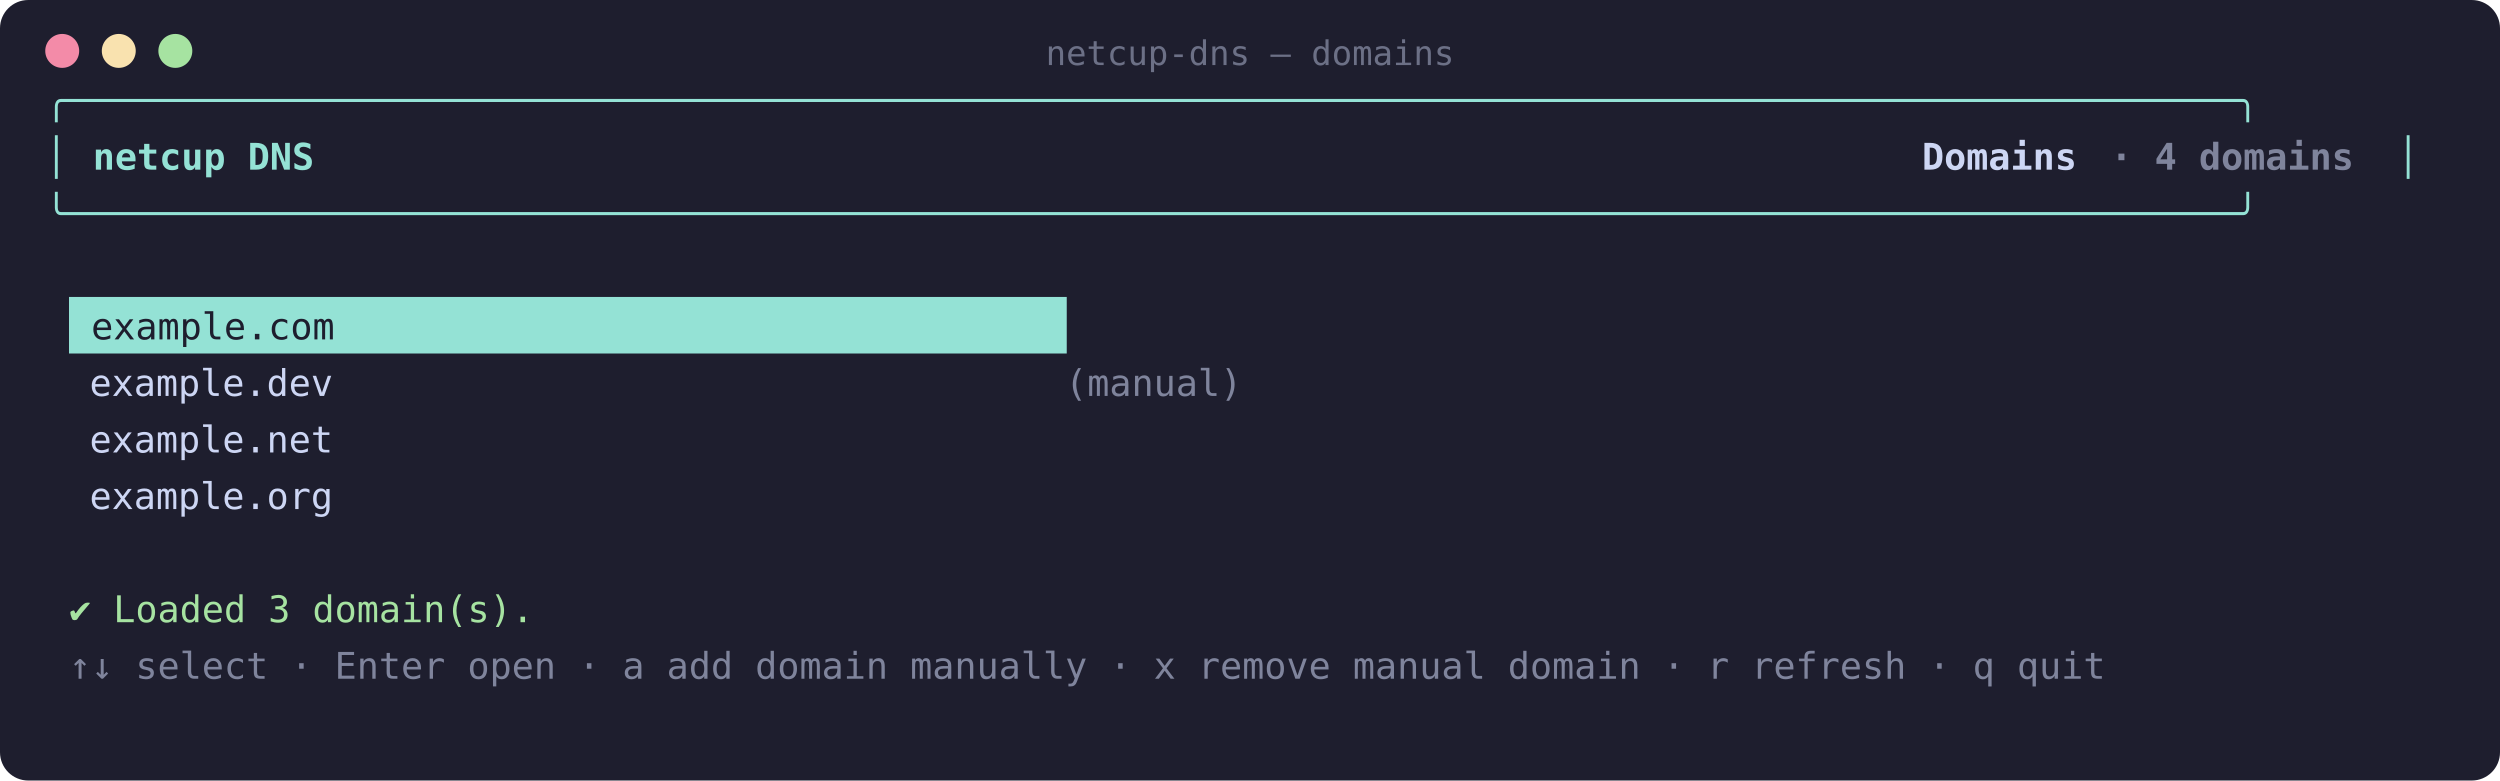
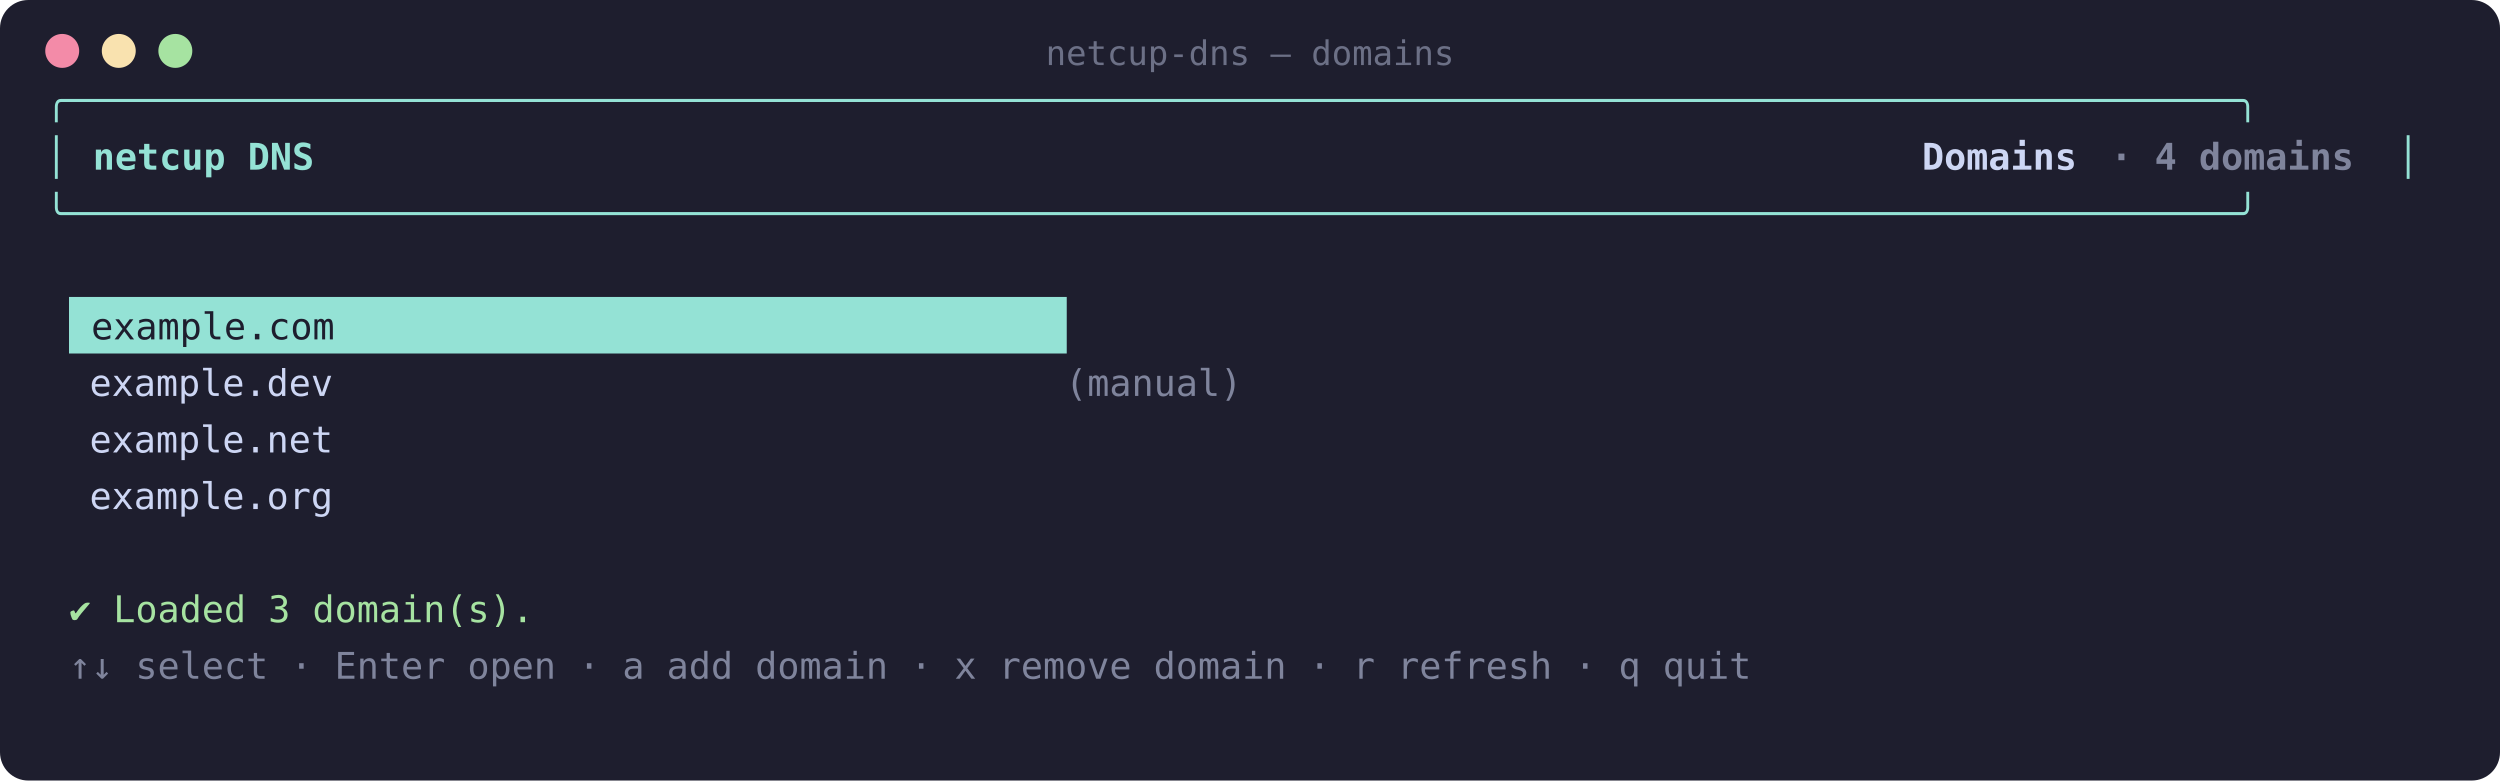
<svg xmlns="http://www.w3.org/2000/svg" width="884" height="276" viewBox="0 0 884 276" font-family="'JetBrains Mono','Fira Code',Menlo,Consolas,'DejaVu Sans Mono',monospace" font-size="13">
  <rect width="100%" height="100%" rx="10" fill="#1e1e2e" />
  <circle cx="22" cy="18" r="6" fill="#f38ba8" />
  <circle cx="42" cy="18" r="6" fill="#f9e2af" />
  <circle cx="62" cy="18" r="6" fill="#a6e3a1" />
  <text x="442" y="23" text-anchor="middle" fill="#6c7086" font-size="12">netcup-dns — domains</text>
  <text y="40" xml:space="preserve">
    <tspan x="16.0 24.4 32.8 41.2 49.6 58.0 66.4 74.8 83.2 91.6 100.0 108.4 116.8 125.2 133.6 142.0 150.4 158.8 167.2 175.6 184.0 192.4 200.8 209.2 217.6 226.0 234.4 242.8 251.2 259.6 268.0 276.4 284.8 293.2 301.6 310.0 318.4 326.8 335.2 343.6 352.0 360.4 368.8 377.2 385.6 394.0 402.4 410.8 419.2 427.6 436.0 444.4 452.8 461.2 469.6 478.0 486.4 494.8 503.2 511.6 520.0 528.4 536.8 545.2 553.6 562.0 570.4 578.8 587.2 595.6 604.0 612.4 620.8 629.2 637.6 646.0 654.4 662.8 671.2 679.6 688.0 696.4 704.8 713.2 721.6 730.0 738.4 746.8 755.2 763.6 772.0 780.4 788.8 797.2 805.6 814.0 822.4 830.8 839.2 847.6" fill="#94e2d5">╭──────────────────────────────────────────────────────────────────────────────────────────────────╮</tspan>
  </text>
  <text y="60" xml:space="preserve">
    <tspan x="16.0" fill="#94e2d5">│</tspan>
    <tspan x="24.4" fill="#cdd6f4"> </tspan>
    <tspan x="32.8 41.2 49.6 58.0 66.4 74.8 83.2 91.6 100.0 108.4" fill="#94e2d5" font-weight="bold">netcup DNS</tspan>
    <tspan x="116.8 125.2 133.6 142.0 150.4 158.8 167.2 175.6 184.0 192.4 200.8 209.2 217.6 226.0 234.4 242.8 251.2 259.6 268.0 276.4 284.8 293.2 301.6 310.0 318.4 326.8 335.2 343.6 352.0 360.4 368.8 377.2 385.6 394.0 402.4 410.8 419.2 427.6 436.0 444.4 452.8 461.2 469.6 478.0 486.4 494.8 503.2 511.6 520.0 528.4 536.8 545.2 553.6 562.0 570.4 578.8 587.2 595.6 604.0 612.4 620.8 629.2 637.6 646.0 654.4 662.8 671.2" fill="#cdd6f4">                                                                   </tspan>
    <tspan x="679.6 688.0 696.4 704.8 713.2 721.6 730.0" fill="#cdd6f4" font-weight="bold">Domains</tspan>
    <tspan x="738.4 746.8 755.2 763.6 772.0 780.4 788.8 797.2 805.6 814.0 822.4 830.8" fill="#7f849c" font-weight="bold"> · 4 domains</tspan>
    <tspan x="839.2" fill="#cdd6f4"> </tspan>
    <tspan x="847.6" fill="#94e2d5">│</tspan>
  </text>
  <text y="80" xml:space="preserve">
    <tspan x="16.0 24.4 32.8 41.2 49.6 58.0 66.4 74.8 83.2 91.6 100.0 108.4 116.8 125.2 133.6 142.0 150.4 158.8 167.2 175.6 184.0 192.4 200.8 209.2 217.6 226.0 234.4 242.8 251.2 259.6 268.0 276.4 284.8 293.2 301.6 310.0 318.4 326.8 335.2 343.6 352.0 360.4 368.8 377.2 385.6 394.0 402.4 410.8 419.2 427.6 436.0 444.4 452.8 461.2 469.6 478.0 486.4 494.8 503.2 511.6 520.0 528.4 536.8 545.2 553.6 562.0 570.4 578.8 587.2 595.6 604.0 612.4 620.8 629.2 637.6 646.0 654.4 662.8 671.2 679.6 688.0 696.4 704.8 713.2 721.6 730.0 738.4 746.8 755.2 763.6 772.0 780.4 788.8 797.2 805.6 814.0 822.4 830.8 839.2 847.6" fill="#94e2d5">╰──────────────────────────────────────────────────────────────────────────────────────────────────╯</tspan>
  </text>
  <rect x="24.4" y="105" width="352.8" height="20" fill="#94e2d5" />
  <text y="120" xml:space="preserve">
    <tspan x="16.0" fill="#cdd6f4"> </tspan>
    <tspan x="24.4 32.8 41.2 49.6 58.0 66.4 74.8 83.2 91.6 100.0 108.4 116.8 125.2 133.6 142.0 150.4 158.8 167.2 175.6 184.0 192.4 200.8 209.2 217.6 226.0 234.4 242.8 251.2 259.6 268.0 276.4 284.8 293.2 301.6 310.0 318.4 326.8 335.2 343.6 352.0 360.4 368.8" fill="#1e1e2e"> example.com                              </tspan>
  </text>
  <text y="140" xml:space="preserve">
    <tspan x="16.0 24.4 32.8 41.2 49.6 58.0 66.4 74.8 83.2 91.6 100.0 108.4 116.8 125.2 133.6 142.0 150.4 158.8 167.2 175.6 184.0 192.4 200.8 209.2 217.6 226.0 234.4 242.8 251.2 259.6 268.0 276.4 284.8 293.2 301.6 310.0 318.4 326.8 335.2 343.6 352.0 360.4" fill="#cdd6f4">  example.dev                             </tspan>
    <tspan x="368.8 377.2 385.6 394.0 402.4 410.8 419.2 427.6 436.0" fill="#7f849c"> (manual)</tspan>
  </text>
  <text y="160" xml:space="preserve">
    <tspan x="16.0 24.4 32.8 41.2 49.6 58.0 66.4 74.8 83.2 91.6 100.0 108.4 116.8" fill="#cdd6f4">  example.net</tspan>
  </text>
  <text y="180" xml:space="preserve">
    <tspan x="16.0 24.4 32.8 41.2 49.6 58.0 66.4 74.8 83.2 91.6 100.0 108.4 116.8" fill="#cdd6f4">  example.org</tspan>
  </text>
  <text y="220" xml:space="preserve">
    <tspan x="16.0" fill="#cdd6f4"> </tspan>
    <tspan x="24.4 32.8 41.2 49.6 58.0 66.4 74.8 83.2 91.6 100.0 108.4 116.8 125.2 133.6 142.0 150.4 158.8 167.2 175.6 184.0 192.4" fill="#a6e3a1">✔ Loaded 3 domain(s).</tspan>
  </text>
  <text y="240" xml:space="preserve">
    <tspan x="16.0" fill="#cdd6f4"> </tspan>
-     <tspan x="24.4 32.8 41.2 49.6 58.0 66.4 74.8 83.2 91.6 100.0 108.4 116.8 125.2 133.6 142.0 150.4 158.8 167.2 175.6 184.0 192.4 200.8 209.2 217.6 226.0 234.4 242.8 251.2 259.6 268.0 276.4 284.8 293.2 301.6 310.0 318.4 326.8 335.2 343.6 352.0 360.4 368.8 377.2 385.6 394.0 402.4 410.8 419.2 427.6 436.0 444.4 452.8 461.2 469.6 478.0 486.4 494.8 503.2 511.6 520.0 528.4 536.8 545.2 553.6 562.0 570.4 578.8 587.2 595.6 604.0 612.4 620.8 629.2 637.6 646.0 654.4 662.8 671.2 679.6 688.0 696.4 704.8 713.2 721.6 730.0 738.4 746.8 755.2 763.6 772.0 780.4 788.8" fill="#7f849c">↑↓ select · Enter open · a add domain manually · x remove manual domain · r refresh · q quit</tspan>
+     <tspan x="24.4 32.8 41.2 49.6 58.0 66.4 74.8 83.2 91.6 100.0 108.4 116.8 125.2 133.6 142.0 150.4 158.8 167.2 175.6 184.0 192.4 200.8 209.2 217.6 226.0 234.4 242.8 251.2 259.6 268.0 276.4 284.8 293.2 301.6 310.0 318.4 326.8 335.2 343.6 352.0 360.4 368.8 377.2 385.6 394.0 402.4 410.8 419.2 427.6 436.0 444.4 452.8 461.2 469.6 478.0 486.4 494.8 503.2 511.6 520.0 528.4 536.8 545.2 553.6 562.0 570.4 578.8 587.2 595.6 604.0 612.4 620.8 629.2 637.6 646.0 654.4" fill="#7f849c">↑↓ select · Enter open · a add domain · x remove domain · r refresh · q quit</tspan>
  </text>
</svg>
